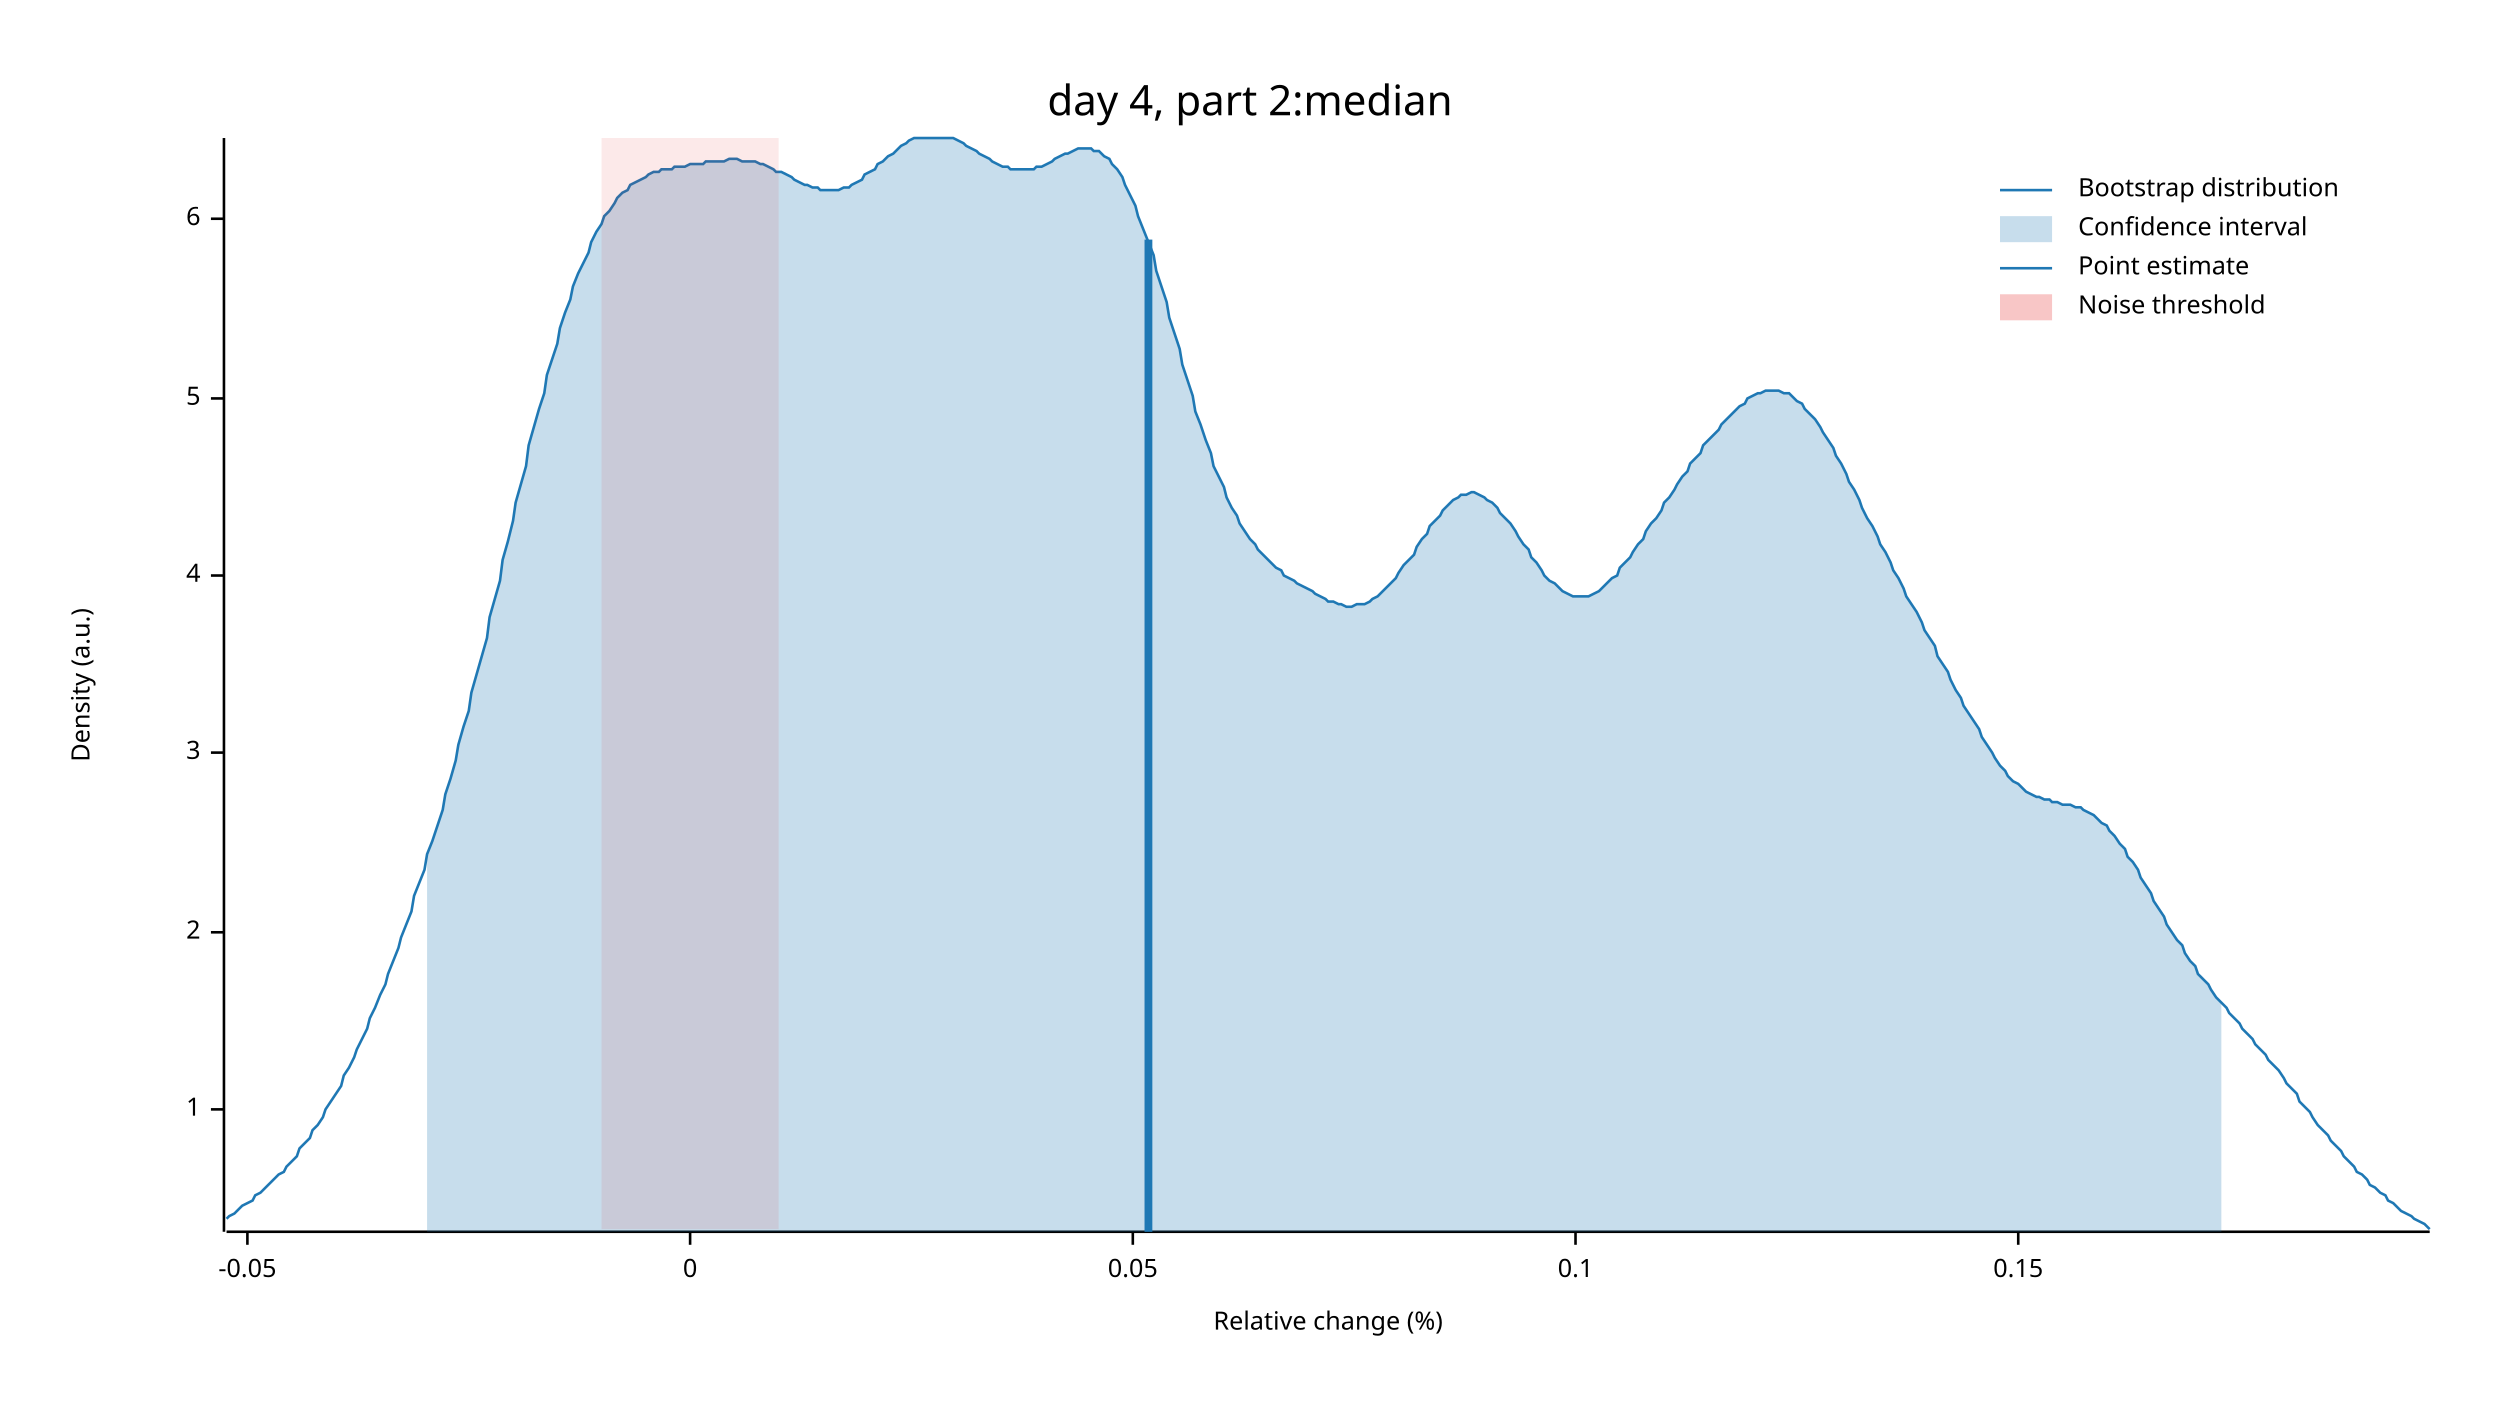
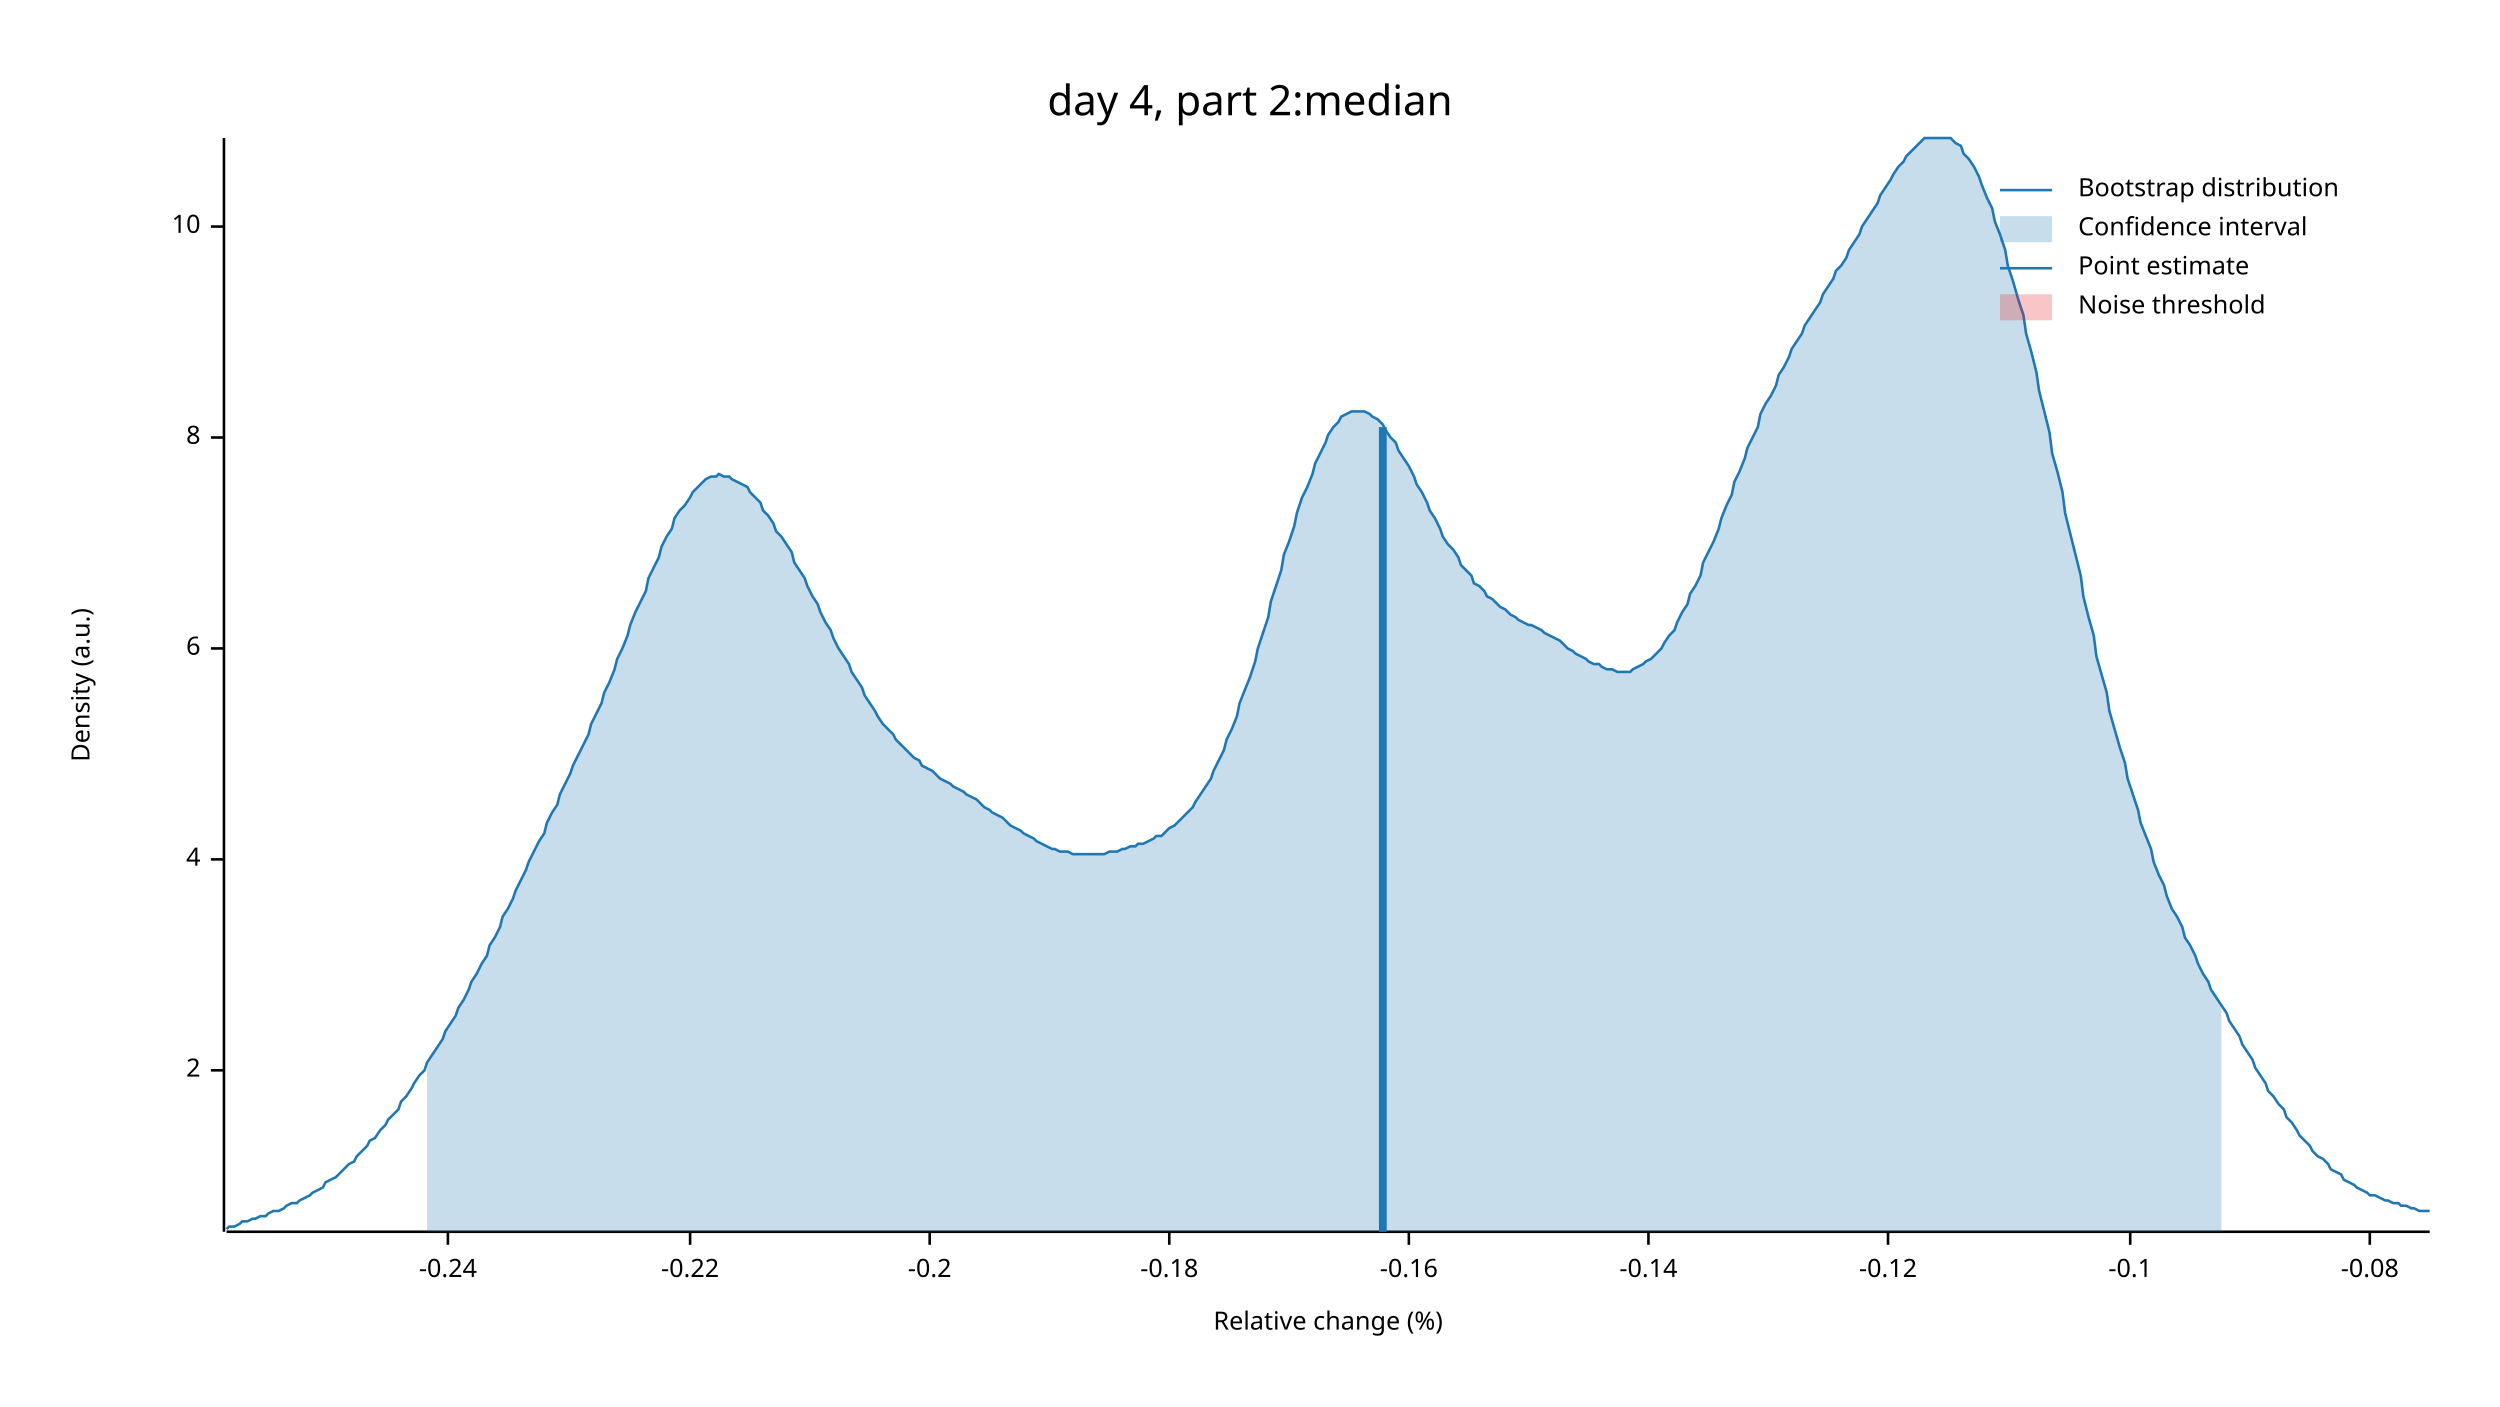
<svg xmlns="http://www.w3.org/2000/svg" width="960" height="540" viewBox="0 0 960 540">
  <text x="480" y="32" dy="0.76em" text-anchor="middle" font-family="sans-serif" font-size="16.129" opacity="1" fill="#000000">
day 4, part 2:median
</text>
  <text x="27" y="263" dy="0.76em" text-anchor="middle" font-family="sans-serif" font-size="9.677" opacity="1" fill="#000000" transform="rotate(270, 27, 263)">
Density (a.u.)
</text>
  <text x="510" y="513" dy="-0.5ex" text-anchor="middle" font-family="sans-serif" font-size="9.677" opacity="1" fill="#000000">
Relative change (%)
</text>
  <polyline fill="none" opacity="1" stroke="#000000" stroke-width="1" points="86,53 86,473 " />
-   <text x="77" y="426" dy="0.5ex" text-anchor="end" font-family="sans-serif" font-size="9.677" opacity="1" fill="#000000">
- 1
- </text>
-   <polyline fill="none" opacity="1" stroke="#000000" stroke-width="1" points="81,426 86,426 " />
-   <text x="77" y="358" dy="0.5ex" text-anchor="end" font-family="sans-serif" font-size="9.677" opacity="1" fill="#000000">
+   <text x="77" y="411" dy="0.5ex" text-anchor="end" font-family="sans-serif" font-size="9.677" opacity="1" fill="#000000">
2
</text>
-   <polyline fill="none" opacity="1" stroke="#000000" stroke-width="1" points="81,358 86,358 " />
-   <text x="77" y="289" dy="0.5ex" text-anchor="end" font-family="sans-serif" font-size="9.677" opacity="1" fill="#000000">
- 3
- </text>
-   <polyline fill="none" opacity="1" stroke="#000000" stroke-width="1" points="81,289 86,289 " />
-   <text x="77" y="221" dy="0.5ex" text-anchor="end" font-family="sans-serif" font-size="9.677" opacity="1" fill="#000000">
+   <polyline fill="none" opacity="1" stroke="#000000" stroke-width="1" points="81,411 86,411 " />
+   <text x="77" y="330" dy="0.5ex" text-anchor="end" font-family="sans-serif" font-size="9.677" opacity="1" fill="#000000">
4
</text>
-   <polyline fill="none" opacity="1" stroke="#000000" stroke-width="1" points="81,221 86,221 " />
-   <text x="77" y="153" dy="0.5ex" text-anchor="end" font-family="sans-serif" font-size="9.677" opacity="1" fill="#000000">
- 5
- </text>
-   <polyline fill="none" opacity="1" stroke="#000000" stroke-width="1" points="81,153 86,153 " />
-   <text x="77" y="84" dy="0.5ex" text-anchor="end" font-family="sans-serif" font-size="9.677" opacity="1" fill="#000000">
+   <polyline fill="none" opacity="1" stroke="#000000" stroke-width="1" points="81,330 86,330 " />
+   <text x="77" y="249" dy="0.5ex" text-anchor="end" font-family="sans-serif" font-size="9.677" opacity="1" fill="#000000">
6
</text>
-   <polyline fill="none" opacity="1" stroke="#000000" stroke-width="1" points="81,84 86,84 " />
+   <polyline fill="none" opacity="1" stroke="#000000" stroke-width="1" points="81,249 86,249 " />
+   <text x="77" y="168" dy="0.5ex" text-anchor="end" font-family="sans-serif" font-size="9.677" opacity="1" fill="#000000">
+ 8
+ </text>
+   <polyline fill="none" opacity="1" stroke="#000000" stroke-width="1" points="81,168 86,168 " />
+   <text x="77" y="87" dy="0.5ex" text-anchor="end" font-family="sans-serif" font-size="9.677" opacity="1" fill="#000000">
+ 10
+ </text>
+   <polyline fill="none" opacity="1" stroke="#000000" stroke-width="1" points="81,87 86,87 " />
  <polyline fill="none" opacity="1" stroke="#000000" stroke-width="1" points="87,473 933,473 " />
-   <text x="95" y="483" dy="0.76em" text-anchor="middle" font-family="sans-serif" font-size="9.677" opacity="1" fill="#000000">
- -0.05
+   <text x="172" y="483" dy="0.76em" text-anchor="middle" font-family="sans-serif" font-size="9.677" opacity="1" fill="#000000">
+ -0.24
</text>
-   <polyline fill="none" opacity="1" stroke="#000000" stroke-width="1" points="95,473 95,478 " />
+   <polyline fill="none" opacity="1" stroke="#000000" stroke-width="1" points="172,473 172,478 " />
  <text x="265" y="483" dy="0.76em" text-anchor="middle" font-family="sans-serif" font-size="9.677" opacity="1" fill="#000000">
- 0
+ -0.22
</text>
  <polyline fill="none" opacity="1" stroke="#000000" stroke-width="1" points="265,473 265,478 " />
-   <text x="435" y="483" dy="0.76em" text-anchor="middle" font-family="sans-serif" font-size="9.677" opacity="1" fill="#000000">
- 0.05
+   <text x="357" y="483" dy="0.76em" text-anchor="middle" font-family="sans-serif" font-size="9.677" opacity="1" fill="#000000">
+ -0.2
</text>
-   <polyline fill="none" opacity="1" stroke="#000000" stroke-width="1" points="435,473 435,478 " />
-   <text x="605" y="483" dy="0.76em" text-anchor="middle" font-family="sans-serif" font-size="9.677" opacity="1" fill="#000000">
- 0.1
+   <polyline fill="none" opacity="1" stroke="#000000" stroke-width="1" points="357,473 357,478 " />
+   <text x="449" y="483" dy="0.76em" text-anchor="middle" font-family="sans-serif" font-size="9.677" opacity="1" fill="#000000">
+ -0.18
</text>
-   <polyline fill="none" opacity="1" stroke="#000000" stroke-width="1" points="605,473 605,478 " />
-   <text x="775" y="483" dy="0.76em" text-anchor="middle" font-family="sans-serif" font-size="9.677" opacity="1" fill="#000000">
- 0.15
+   <polyline fill="none" opacity="1" stroke="#000000" stroke-width="1" points="449,473 449,478 " />
+   <text x="541" y="483" dy="0.76em" text-anchor="middle" font-family="sans-serif" font-size="9.677" opacity="1" fill="#000000">
+ -0.16
</text>
-   <polyline fill="none" opacity="1" stroke="#000000" stroke-width="1" points="775,473 775,478 " />
-   <polyline fill="none" opacity="1" stroke="#1F78B4" stroke-width="1" points="87,468 88,467 90,466 92,464 93,463 95,462 97,461 98,459 100,458 102,456 103,455 105,453 107,451 109,450 110,448 112,446 114,444 115,441 117,439 119,437 120,434 122,432 124,429 125,426 127,423 129,420 131,417 132,413 134,410 136,406 137,403 139,399 141,395 142,391 144,387 146,382 148,378 149,374 151,369 153,364 154,360 156,355 158,350 159,344 161,339 163,334 164,328 166,323 168,317 170,311 171,305 173,299 175,292 176,286 178,279 180,273 181,266 183,259 185,252 187,245 188,237 190,230 192,223 193,215 195,208 197,200 198,193 200,186 202,179 203,171 205,164 207,157 209,151 210,144 212,138 214,132 215,126 217,120 219,115 220,110 222,105 224,101 226,97 227,93 229,89 231,86 232,83 234,81 236,78 237,76 239,74 241,73 242,71 244,70 246,69 248,68 249,67 251,66 253,66 254,65 256,65 258,65 259,64 261,64 263,64 265,63 266,63 268,63 270,63 271,62 273,62 275,62 276,62 278,62 280,61 281,61 283,61 285,62 287,62 288,62 290,62 292,63 293,63 295,64 297,65 298,66 300,66 302,67 304,68 305,69 307,70 309,71 310,71 312,72 314,72 315,73 317,73 319,73 320,73 322,73 324,72 326,72 327,71 329,70 331,69 332,67 334,66 336,65 337,63 339,62 341,60 343,59 344,58 346,56 348,55 349,54 351,53 353,53 354,53 356,53 358,53 359,53 361,53 363,53 365,53 366,53 368,54 370,55 371,56 373,57 375,58 376,59 378,60 380,61 381,62 383,63 385,64 387,64 388,65 390,65 392,65 393,65 395,65 397,65 398,64 400,64 402,63 404,62 405,61 407,60 409,59 410,59 412,58 414,57 415,57 417,57 419,57 420,58 422,58 424,60 426,61 427,63 429,65 431,68 432,71 434,75 436,79 437,83 439,88 441,93 443,98 444,104 446,110 448,116 449,122 451,128 453,134 454,140 456,146 458,152 459,158 461,163 463,169 465,174 466,179 468,183 470,187 471,191 473,195 475,198 476,201 478,204 480,207 482,209 483,211 485,213 487,215 488,216 490,218 492,219 493,221 495,222 497,223 498,224 500,225 502,226 504,227 505,228 507,229 509,230 510,231 512,231 514,232 515,232 517,233 519,233 521,232 522,232 524,232 526,231 527,230 529,229 531,227 532,226 534,224 536,222 537,220 539,217 541,215 543,213 544,210 546,207 548,205 549,202 551,200 553,198 554,196 556,194 558,192 560,191 561,190 563,190 565,189 566,189 568,190 570,191 571,192 573,193 575,195 576,197 578,199 580,201 582,204 583,206 585,209 587,211 588,214 590,216 592,219 593,221 595,223 597,224 599,226 600,227 602,228 604,229 605,229 607,229 609,229 610,229 612,228 614,227 615,226 617,224 619,222 621,221 622,218 624,216 626,214 627,212 629,209 631,207 632,204 634,201 636,199 638,196 639,193 641,191 643,188 644,186 646,183 648,181 649,178 651,176 653,174 654,171 656,169 658,167 660,165 661,163 663,161 665,159 666,158 668,156 670,155 671,153 673,152 675,151 676,151 678,150 680,150 682,150 683,150 685,151 687,151 688,152 690,154 692,155 693,157 695,159 697,161 699,164 700,166 702,169 704,172 705,175 707,178 709,182 710,185 712,188 714,192 715,195 717,199 719,202 721,206 722,209 724,212 726,216 727,219 729,222 731,226 732,229 734,232 736,235 738,239 739,242 741,245 743,248 744,252 746,255 748,258 749,261 751,265 753,268 754,271 756,274 758,277 760,280 761,283 763,286 765,289 766,291 768,294 770,296 771,298 773,300 775,301 777,303 778,304 780,305 782,306 783,306 785,307 787,307 788,308 790,308 792,309 793,309 795,309 797,310 799,310 800,311 802,312 804,313 805,314 807,316 809,317 810,319 812,321 814,324 816,326 817,329 819,331 821,334 822,337 824,340 826,343 827,346 829,349 831,352 832,355 834,358 836,361 838,363 839,366 841,369 843,371 844,374 846,376 848,378 849,380 851,383 853,385 855,387 856,389 858,391 860,393 861,395 863,397 865,399 866,401 868,403 870,405 871,407 873,409 875,411 877,414 878,416 880,418 882,420 883,423 885,425 887,427 888,429 890,432 892,434 894,436 895,438 897,440 899,442 900,444 902,446 904,448 905,450 907,451 909,453 910,455 912,456 914,458 916,459 917,461 919,462 921,464 922,465 924,466 926,467 927,468 929,469 931,470 933,472 " />
-   <polygon opacity="0.25" fill="#1F78B4" points="164,328 166,323 168,317 170,311 171,305 173,299 175,292 176,286 178,279 180,273 181,266 183,259 185,252 187,245 188,237 190,230 192,223 193,215 195,208 197,200 198,193 200,186 202,179 203,171 205,164 207,157 209,151 210,144 212,138 214,132 215,126 217,120 219,115 220,110 222,105 224,101 226,97 227,93 229,89 231,86 232,83 234,81 236,78 237,76 239,74 241,73 242,71 244,70 246,69 248,68 249,67 251,66 253,66 254,65 256,65 258,65 259,64 261,64 263,64 265,63 266,63 268,63 270,63 271,62 273,62 275,62 276,62 278,62 280,61 281,61 283,61 285,62 287,62 288,62 290,62 292,63 293,63 295,64 297,65 298,66 300,66 302,67 304,68 305,69 307,70 309,71 310,71 312,72 314,72 315,73 317,73 319,73 320,73 322,73 324,72 326,72 327,71 329,70 331,69 332,67 334,66 336,65 337,63 339,62 341,60 343,59 344,58 346,56 348,55 349,54 351,53 353,53 354,53 356,53 358,53 359,53 361,53 363,53 365,53 366,53 368,54 370,55 371,56 373,57 375,58 376,59 378,60 380,61 381,62 383,63 385,64 387,64 388,65 390,65 392,65 393,65 395,65 397,65 398,64 400,64 402,63 404,62 405,61 407,60 409,59 410,59 412,58 414,57 415,57 417,57 419,57 420,58 422,58 424,60 426,61 427,63 429,65 431,68 432,71 434,75 436,79 437,83 439,88 441,93 443,98 444,104 446,110 448,116 449,122 451,128 453,134 454,140 456,146 458,152 459,158 461,163 463,169 465,174 466,179 468,183 470,187 471,191 473,195 475,198 476,201 478,204 480,207 482,209 483,211 485,213 487,215 488,216 490,218 492,219 493,221 495,222 497,223 498,224 500,225 502,226 504,227 505,228 507,229 509,230 510,231 512,231 514,232 515,232 517,233 519,233 521,232 522,232 524,232 526,231 527,230 529,229 531,227 532,226 534,224 536,222 537,220 539,217 541,215 543,213 544,210 546,207 548,205 549,202 551,200 553,198 554,196 556,194 558,192 560,191 561,190 563,190 565,189 566,189 568,190 570,191 571,192 573,193 575,195 576,197 578,199 580,201 582,204 583,206 585,209 587,211 588,214 590,216 592,219 593,221 595,223 597,224 599,226 600,227 602,228 604,229 605,229 607,229 609,229 610,229 612,228 614,227 615,226 617,224 619,222 621,221 622,218 624,216 626,214 627,212 629,209 631,207 632,204 634,201 636,199 638,196 639,193 641,191 643,188 644,186 646,183 648,181 649,178 651,176 653,174 654,171 656,169 658,167 660,165 661,163 663,161 665,159 666,158 668,156 670,155 671,153 673,152 675,151 676,151 678,150 680,150 682,150 683,150 685,151 687,151 688,152 690,154 692,155 693,157 695,159 697,161 699,164 700,166 702,169 704,172 705,175 707,178 709,182 710,185 712,188 714,192 715,195 717,199 719,202 721,206 722,209 724,212 726,216 727,219 729,222 731,226 732,229 734,232 736,235 738,239 739,242 741,245 743,248 744,252 746,255 748,258 749,261 751,265 753,268 754,271 756,274 758,277 760,280 761,283 763,286 765,289 766,291 768,294 770,296 771,298 773,300 775,301 777,303 778,304 780,305 782,306 783,306 785,307 787,307 788,308 790,308 792,309 793,309 795,309 797,310 799,310 800,311 802,312 804,313 805,314 807,316 809,317 810,319 812,321 814,324 816,326 817,329 819,331 821,334 822,337 824,340 826,343 827,346 829,349 831,352 832,355 834,358 836,361 838,363 839,366 841,369 843,371 844,374 846,376 848,378 849,380 851,383 853,385 853,473 164,473 " />
-   <polyline fill="none" opacity="1" stroke="#1F78B4" stroke-width="3" points="441,473 441,92 " />
-   <rect x="231" y="53" width="68" height="419" opacity="0.1" fill="#E31A1C" stroke="none" />
+   <polyline fill="none" opacity="1" stroke="#000000" stroke-width="1" points="541,473 541,478 " />
+   <text x="633" y="483" dy="0.76em" text-anchor="middle" font-family="sans-serif" font-size="9.677" opacity="1" fill="#000000">
+ -0.14
+ </text>
+   <polyline fill="none" opacity="1" stroke="#000000" stroke-width="1" points="633,473 633,478 " />
+   <text x="725" y="483" dy="0.76em" text-anchor="middle" font-family="sans-serif" font-size="9.677" opacity="1" fill="#000000">
+ -0.12
+ </text>
+   <polyline fill="none" opacity="1" stroke="#000000" stroke-width="1" points="725,473 725,478 " />
+   <text x="818" y="483" dy="0.76em" text-anchor="middle" font-family="sans-serif" font-size="9.677" opacity="1" fill="#000000">
+ -0.1
+ </text>
+   <polyline fill="none" opacity="1" stroke="#000000" stroke-width="1" points="818,473 818,478 " />
+   <text x="910" y="483" dy="0.76em" text-anchor="middle" font-family="sans-serif" font-size="9.677" opacity="1" fill="#000000">
+ -0.08
+ </text>
+   <polyline fill="none" opacity="1" stroke="#000000" stroke-width="1" points="910,473 910,478 " />
+   <polyline fill="none" opacity="1" stroke="#1F78B4" stroke-width="1" points="87,472 88,471 90,471 92,470 93,469 95,469 97,468 98,468 100,467 102,467 103,466 105,465 107,465 109,464 110,463 112,462 114,462 115,461 117,460 119,459 120,458 122,457 124,456 125,454 127,453 129,452 131,450 132,449 134,447 136,446 137,444 139,442 141,440 142,438 144,437 146,434 148,432 149,430 151,428 153,426 154,423 156,421 158,418 159,416 161,413 163,411 164,408 166,405 168,402 170,399 171,396 173,393 175,390 176,387 178,384 180,380 181,377 183,374 185,370 187,367 188,363 190,360 192,356 193,352 195,349 197,345 198,342 200,338 202,334 203,331 205,327 207,323 209,320 210,316 212,312 214,309 215,305 217,301 219,297 220,294 222,290 224,286 226,282 227,278 229,274 231,270 232,266 234,262 236,257 237,253 239,249 241,244 242,240 244,235 246,231 248,227 249,222 251,218 253,214 254,210 256,206 258,203 259,199 261,196 263,194 265,191 266,189 268,187 270,185 271,184 273,183 275,183 276,182 278,183 280,183 281,184 283,185 285,186 287,187 288,189 290,191 292,193 293,196 295,198 297,201 298,204 300,206 302,209 304,212 305,216 307,219 309,222 310,225 312,229 314,232 315,235 317,239 319,242 320,245 322,249 324,252 326,255 327,258 329,261 331,264 332,267 334,270 336,273 337,275 339,278 341,280 343,282 344,284 346,286 348,288 349,289 351,291 353,292 354,294 356,295 358,296 359,297 361,299 363,300 365,301 366,302 368,303 370,304 371,305 373,306 375,307 376,308 378,310 380,311 381,312 383,313 385,314 387,316 388,317 390,318 392,319 393,320 395,321 397,322 398,323 400,324 402,325 404,326 405,326 407,327 409,327 410,327 412,328 414,328 415,328 417,328 419,328 420,328 422,328 424,328 426,327 427,327 429,327 431,326 432,326 434,325 436,325 437,324 439,324 441,323 443,322 444,321 446,321 448,319 449,318 451,317 453,315 454,314 456,312 458,310 459,308 461,305 463,302 465,299 466,296 468,292 470,288 471,284 473,280 475,275 476,270 478,265 480,260 482,254 483,249 485,243 487,237 488,231 490,225 492,219 493,213 495,208 497,202 498,197 500,191 502,187 504,182 505,178 507,174 509,170 510,167 512,164 514,162 515,160 517,159 519,158 521,158 522,158 524,158 526,159 527,160 529,161 531,163 532,165 534,168 536,170 537,173 539,176 541,179 543,183 544,186 546,189 548,193 549,196 551,199 553,203 554,206 556,209 558,211 560,214 561,217 563,219 565,221 566,224 568,225 570,227 571,229 573,230 575,232 576,233 578,234 580,236 582,237 583,238 585,239 587,240 588,240 590,241 592,242 593,243 595,244 597,245 599,246 600,247 602,249 604,250 605,251 607,252 609,253 610,254 612,255 614,255 615,256 617,257 619,257 621,258 622,258 624,258 626,258 627,257 629,256 631,255 632,254 634,253 636,251 638,249 639,247 641,244 643,242 644,239 646,235 648,232 649,228 651,225 653,221 654,216 656,212 658,208 660,203 661,199 663,194 665,190 666,185 668,181 670,176 671,172 673,168 675,164 676,159 678,155 680,152 682,148 683,144 685,141 687,137 688,134 690,131 692,128 693,125 695,122 697,119 699,116 700,113 702,110 704,107 705,104 707,102 709,99 710,96 712,93 714,90 715,87 717,84 719,81 721,78 722,75 724,72 726,69 727,67 729,64 731,62 732,60 734,58 736,56 738,54 739,53 741,53 743,53 744,53 746,53 748,53 749,53 751,55 753,56 754,59 756,61 758,64 760,68 761,71 763,76 765,80 766,85 768,90 770,96 771,102 773,108 775,115 777,121 778,128 780,135 782,143 783,150 785,158 787,166 788,174 790,181 792,189 793,197 795,205 797,213 799,221 800,229 802,237 804,244 805,252 807,259 809,266 810,273 812,280 814,287 816,293 817,299 819,305 821,311 822,316 824,321 826,326 827,331 829,336 831,340 832,344 834,349 836,352 838,356 839,360 841,363 843,367 844,370 846,374 848,377 849,380 851,383 853,386 855,389 856,392 858,395 860,398 861,401 863,404 865,407 866,410 868,413 870,416 871,419 873,421 875,424 877,426 878,429 880,431 882,434 883,436 885,438 887,440 888,442 890,444 892,445 894,447 895,449 897,450 899,451 900,453 902,454 904,455 905,456 907,457 909,458 910,459 912,459 914,460 916,461 917,461 919,462 921,462 922,463 924,463 926,464 927,464 929,465 931,465 933,465 " />
+   <polygon opacity="0.25" fill="#1F78B4" points="164,408 166,405 168,402 170,399 171,396 173,393 175,390 176,387 178,384 180,380 181,377 183,374 185,370 187,367 188,363 190,360 192,356 193,352 195,349 197,345 198,342 200,338 202,334 203,331 205,327 207,323 209,320 210,316 212,312 214,309 215,305 217,301 219,297 220,294 222,290 224,286 226,282 227,278 229,274 231,270 232,266 234,262 236,257 237,253 239,249 241,244 242,240 244,235 246,231 248,227 249,222 251,218 253,214 254,210 256,206 258,203 259,199 261,196 263,194 265,191 266,189 268,187 270,185 271,184 273,183 275,183 276,182 278,183 280,183 281,184 283,185 285,186 287,187 288,189 290,191 292,193 293,196 295,198 297,201 298,204 300,206 302,209 304,212 305,216 307,219 309,222 310,225 312,229 314,232 315,235 317,239 319,242 320,245 322,249 324,252 326,255 327,258 329,261 331,264 332,267 334,270 336,273 337,275 339,278 341,280 343,282 344,284 346,286 348,288 349,289 351,291 353,292 354,294 356,295 358,296 359,297 361,299 363,300 365,301 366,302 368,303 370,304 371,305 373,306 375,307 376,308 378,310 380,311 381,312 383,313 385,314 387,316 388,317 390,318 392,319 393,320 395,321 397,322 398,323 400,324 402,325 404,326 405,326 407,327 409,327 410,327 412,328 414,328 415,328 417,328 419,328 420,328 422,328 424,328 426,327 427,327 429,327 431,326 432,326 434,325 436,325 437,324 439,324 441,323 443,322 444,321 446,321 448,319 449,318 451,317 453,315 454,314 456,312 458,310 459,308 461,305 463,302 465,299 466,296 468,292 470,288 471,284 473,280 475,275 476,270 478,265 480,260 482,254 483,249 485,243 487,237 488,231 490,225 492,219 493,213 495,208 497,202 498,197 500,191 502,187 504,182 505,178 507,174 509,170 510,167 512,164 514,162 515,160 517,159 519,158 521,158 522,158 524,158 526,159 527,160 529,161 531,163 532,165 534,168 536,170 537,173 539,176 541,179 543,183 544,186 546,189 548,193 549,196 551,199 553,203 554,206 556,209 558,211 560,214 561,217 563,219 565,221 566,224 568,225 570,227 571,229 573,230 575,232 576,233 578,234 580,236 582,237 583,238 585,239 587,240 588,240 590,241 592,242 593,243 595,244 597,245 599,246 600,247 602,249 604,250 605,251 607,252 609,253 610,254 612,255 614,255 615,256 617,257 619,257 621,258 622,258 624,258 626,258 627,257 629,256 631,255 632,254 634,253 636,251 638,249 639,247 641,244 643,242 644,239 646,235 648,232 649,228 651,225 653,221 654,216 656,212 658,208 660,203 661,199 663,194 665,190 666,185 668,181 670,176 671,172 673,168 675,164 676,159 678,155 680,152 682,148 683,144 685,141 687,137 688,134 690,131 692,128 693,125 695,122 697,119 699,116 700,113 702,110 704,107 705,104 707,102 709,99 710,96 712,93 714,90 715,87 717,84 719,81 721,78 722,75 724,72 726,69 727,67 729,64 731,62 732,60 734,58 736,56 738,54 739,53 741,53 743,53 744,53 746,53 748,53 749,53 751,55 753,56 754,59 756,61 758,64 760,68 761,71 763,76 765,80 766,85 768,90 770,96 771,102 773,108 775,115 777,121 778,128 780,135 782,143 783,150 785,158 787,166 788,174 790,181 792,189 793,197 795,205 797,213 799,221 800,229 802,237 804,244 805,252 807,259 809,266 810,273 812,280 814,287 816,293 817,299 819,305 821,311 822,316 824,321 826,326 827,331 829,336 831,340 832,344 834,349 836,352 838,356 839,360 841,363 843,367 844,370 846,374 848,377 849,380 851,383 853,386 853,473 164,473 " />
+   <polyline fill="none" opacity="1" stroke="#1F78B4" stroke-width="3" points="531,473 531,164 " />
+   <rect x="510" y="53" width="0" height="419" opacity="0.1" fill="#E31A1C" stroke="none" />
  <text x="798" y="68" dy="0.76em" text-anchor="start" font-family="sans-serif" font-size="9.677" opacity="1" fill="#000000">
Bootstrap distribution
</text>
  <text x="798" y="83" dy="0.76em" text-anchor="start" font-family="sans-serif" font-size="9.677" opacity="1" fill="#000000">
Confidence interval
</text>
  <text x="798" y="98" dy="0.76em" text-anchor="start" font-family="sans-serif" font-size="9.677" opacity="1" fill="#000000">
Point estimate
</text>
  <text x="798" y="113" dy="0.76em" text-anchor="start" font-family="sans-serif" font-size="9.677" opacity="1" fill="#000000">
Noise threshold
</text>
  <polyline fill="none" opacity="1" stroke="#1F78B4" stroke-width="1" points="768,73 788,73 " />
  <rect x="768" y="83" width="20" height="10" opacity="0.25" fill="#1F78B4" stroke="none" />
  <polyline fill="none" opacity="1" stroke="#1F78B4" stroke-width="1" points="768,103 788,103 " />
  <rect x="768" y="113" width="20" height="10" opacity="0.25" fill="#E31A1C" stroke="none" />
</svg>
